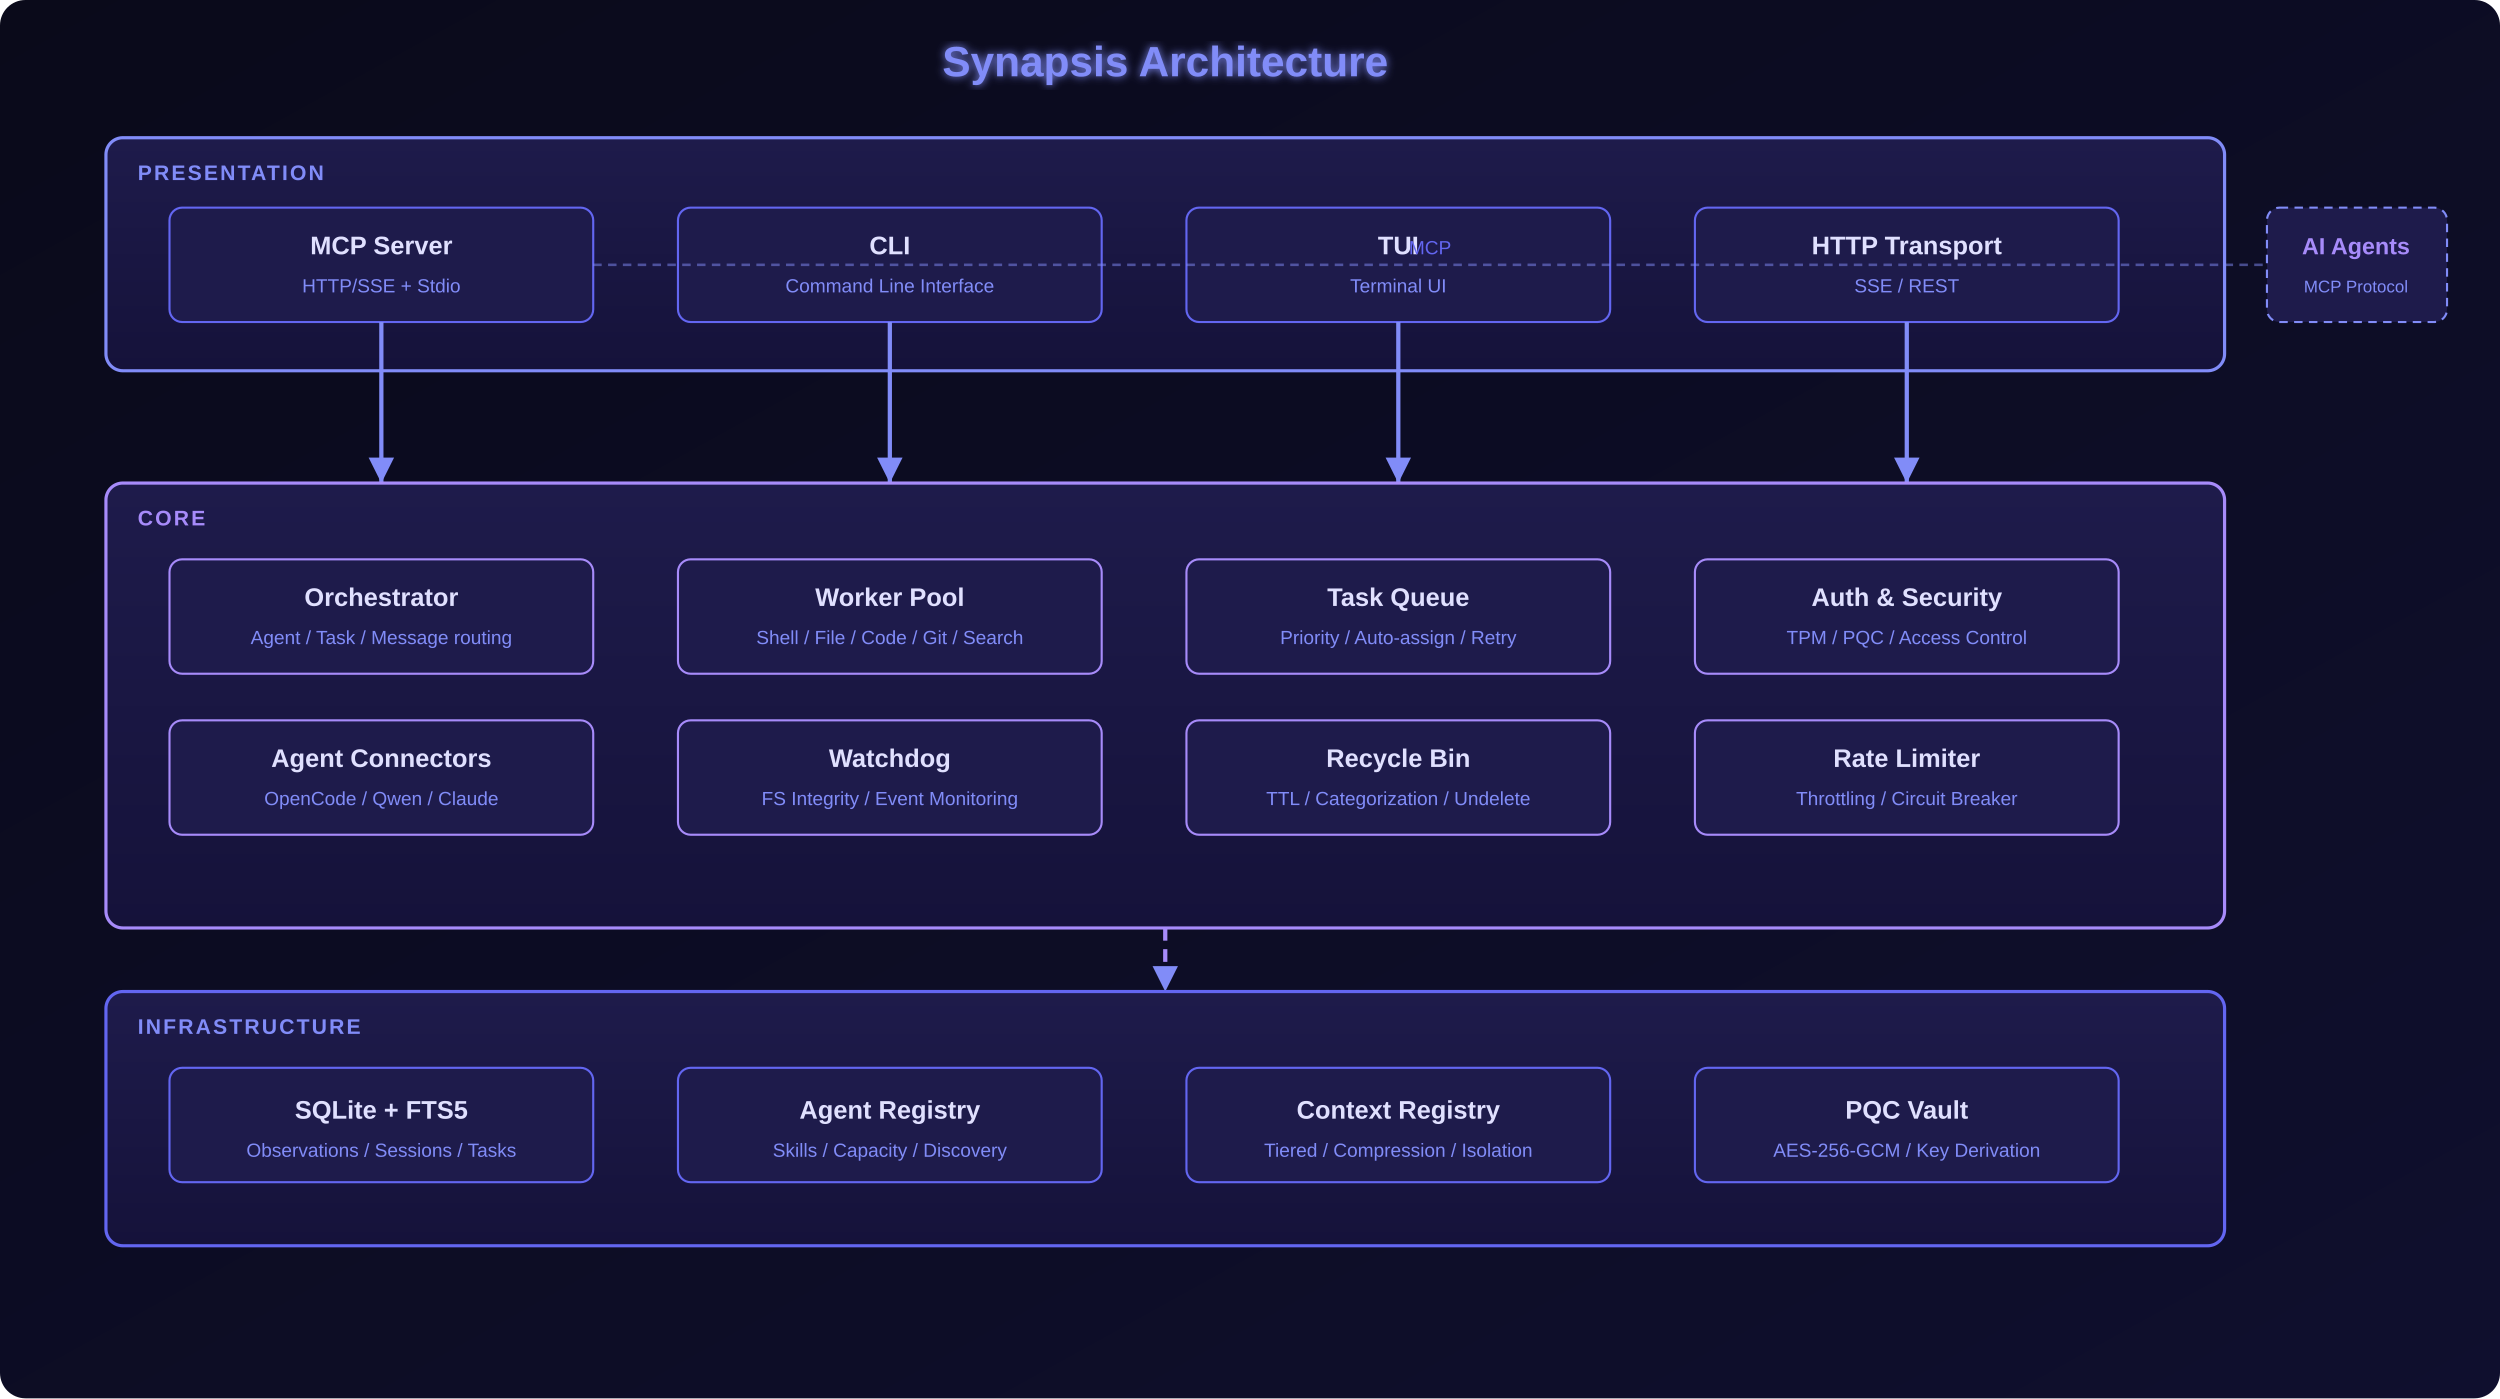
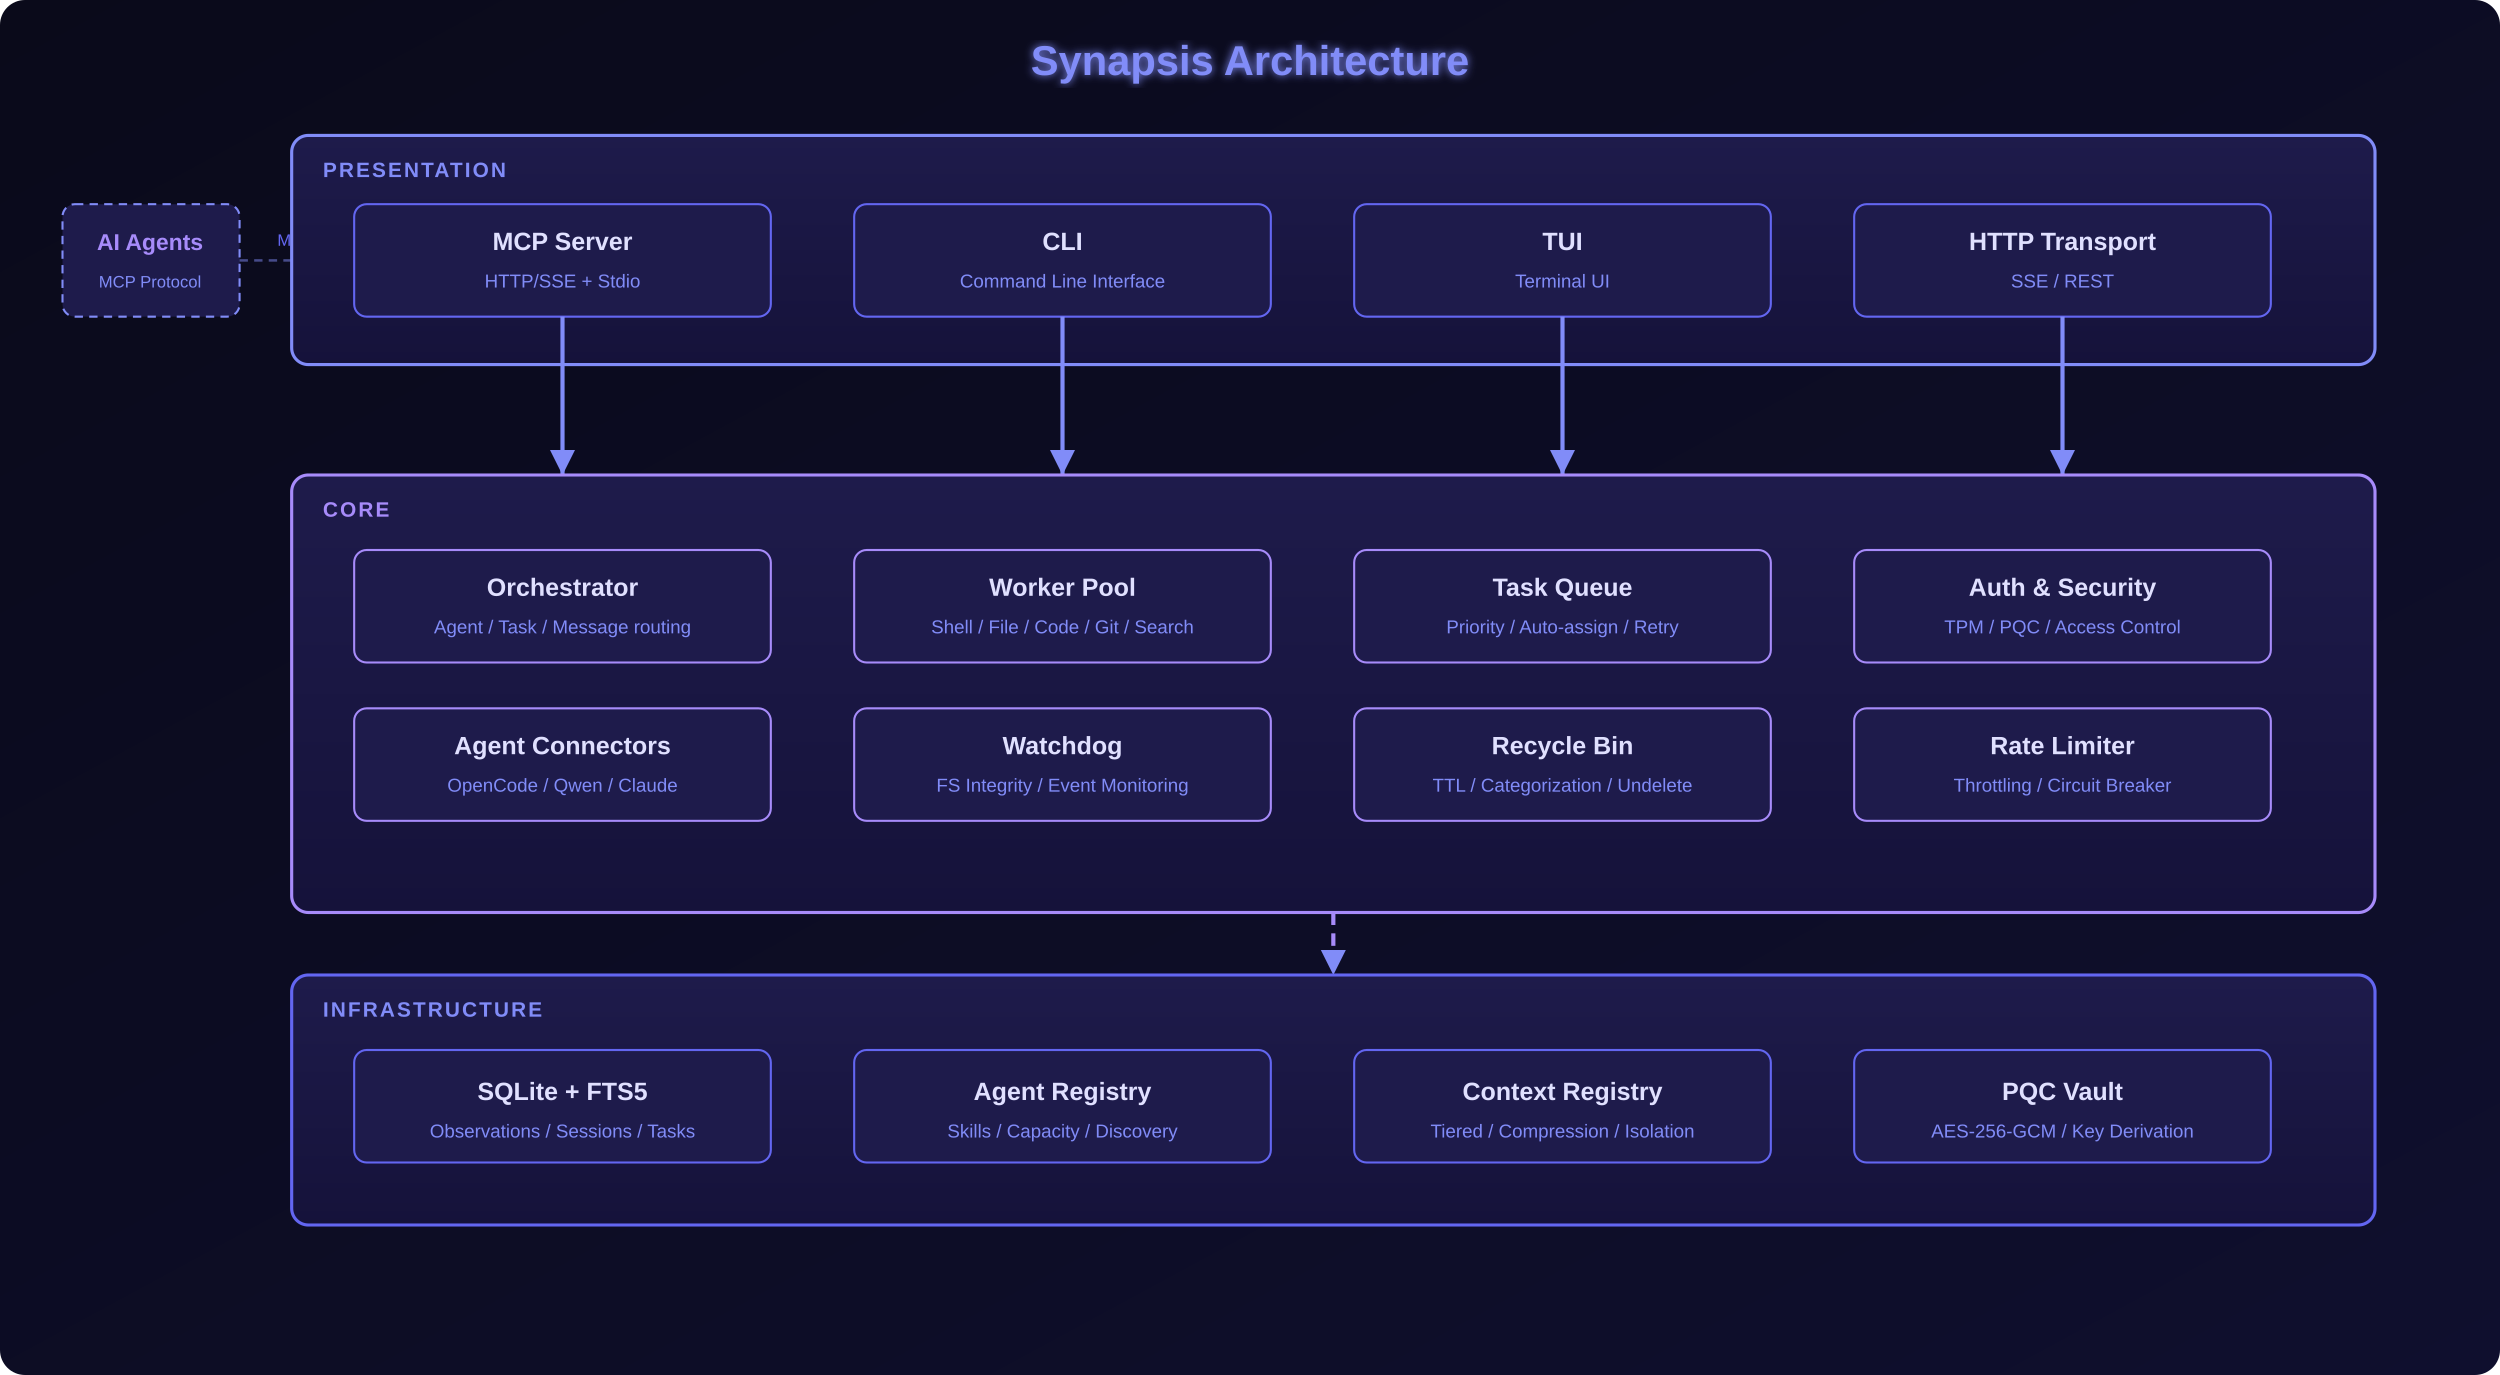
- <svg xmlns="http://www.w3.org/2000/svg" viewBox="0 0 1180 660" font-family="'Segoe UI','Helvetica Neue',Arial,sans-serif">
+ <svg xmlns="http://www.w3.org/2000/svg" viewBox="0 0 1200 660" font-family="'Segoe UI','Helvetica Neue',Arial,sans-serif">
  <defs>
    <linearGradient id="bgGrad" x1="0%" y1="0%" x2="100%" y2="100%">
      <stop offset="0%" stop-color="#0A0A1A" />
      <stop offset="100%" stop-color="#0F0F2E" />
    </linearGradient>
    <linearGradient id="boxGrad" x1="0%" y1="0%" x2="0%" y2="100%">
      <stop offset="0%" stop-color="#1E1B4B" />
      <stop offset="100%" stop-color="#15123A" />
    </linearGradient>
    <filter id="glow">
      <feGaussianBlur stdDeviation="2" result="blur" />
      <feMerge>
        <feMergeNode in="blur" />
        <feMergeNode in="SourceGraphic" />
      </feMerge>
    </filter>
    <marker id="arrow" viewBox="0 0 10 10" refX="10" refY="5" markerWidth="6" markerHeight="6" orient="auto">
      <path d="M 0 0 L 10 5 L 0 10 z" fill="#818CF8" />
    </marker>
  </defs>
-   <rect width="1180" height="660" fill="url(#bgGrad)" rx="12" />
-   <text x="550" y="36" text-anchor="middle" font-size="20" font-weight="700" fill="#818CF8" filter="url(#glow)">Synapsis Architecture</text>
-   <rect x="50" y="65" width="1000" height="110" rx="8" fill="url(#boxGrad)" stroke="#818CF8" stroke-width="1.5" />
-   <text x="65" y="85" font-size="10" font-weight="600" fill="#818CF8" letter-spacing="1">PRESENTATION</text>
-   <rect x="80" y="98" width="200" height="54" rx="6" fill="#1E1B4B" stroke="#6366F1" stroke-width="1" />
-   <text x="180" y="120" text-anchor="middle" font-size="12" font-weight="600" fill="#E0E0FF">MCP Server</text>
-   <text x="180" y="138" text-anchor="middle" font-size="9" fill="#818CF8">HTTP/SSE + Stdio</text>
-   <rect x="320" y="98" width="200" height="54" rx="6" fill="#1E1B4B" stroke="#6366F1" stroke-width="1" />
-   <text x="420" y="120" text-anchor="middle" font-size="12" font-weight="600" fill="#E0E0FF">CLI</text>
-   <text x="420" y="138" text-anchor="middle" font-size="9" fill="#818CF8">Command Line Interface</text>
-   <rect x="560" y="98" width="200" height="54" rx="6" fill="#1E1B4B" stroke="#6366F1" stroke-width="1" />
-   <text x="660" y="120" text-anchor="middle" font-size="12" font-weight="600" fill="#E0E0FF">TUI</text>
-   <text x="660" y="138" text-anchor="middle" font-size="9" fill="#818CF8">Terminal UI</text>
-   <rect x="800" y="98" width="200" height="54" rx="6" fill="#1E1B4B" stroke="#6366F1" stroke-width="1" />
-   <text x="900" y="120" text-anchor="middle" font-size="12" font-weight="600" fill="#E0E0FF">HTTP Transport</text>
-   <text x="900" y="138" text-anchor="middle" font-size="9" fill="#818CF8">SSE / REST</text>
-   <line x1="180" y1="152" x2="180" y2="228" stroke="#818CF8" stroke-width="2" marker-end="url(#arrow)" />
-   <line x1="420" y1="152" x2="420" y2="228" stroke="#818CF8" stroke-width="2" marker-end="url(#arrow)" />
-   <line x1="660" y1="152" x2="660" y2="228" stroke="#818CF8" stroke-width="2" marker-end="url(#arrow)" />
-   <line x1="900" y1="152" x2="900" y2="228" stroke="#818CF8" stroke-width="2" marker-end="url(#arrow)" />
-   <rect x="50" y="228" width="1000" height="210" rx="8" fill="url(#boxGrad)" stroke="#A78BFA" stroke-width="1.5" />
-   <text x="65" y="248" font-size="10" font-weight="600" fill="#A78BFA" letter-spacing="1">CORE</text>
-   <rect x="80" y="264" width="200" height="54" rx="6" fill="#1E1B4B" stroke="#A78BFA" stroke-width="1" />
-   <text x="180" y="286" text-anchor="middle" font-size="12" font-weight="600" fill="#E0E0FF">Orchestrator</text>
-   <text x="180" y="304" text-anchor="middle" font-size="9" fill="#818CF8">Agent / Task / Message routing</text>
-   <rect x="320" y="264" width="200" height="54" rx="6" fill="#1E1B4B" stroke="#A78BFA" stroke-width="1" />
-   <text x="420" y="286" text-anchor="middle" font-size="12" font-weight="600" fill="#E0E0FF">Worker Pool</text>
-   <text x="420" y="304" text-anchor="middle" font-size="9" fill="#818CF8">Shell / File / Code / Git / Search</text>
-   <rect x="560" y="264" width="200" height="54" rx="6" fill="#1E1B4B" stroke="#A78BFA" stroke-width="1" />
-   <text x="660" y="286" text-anchor="middle" font-size="12" font-weight="600" fill="#E0E0FF">Task Queue</text>
-   <text x="660" y="304" text-anchor="middle" font-size="9" fill="#818CF8">Priority / Auto-assign / Retry</text>
-   <rect x="800" y="264" width="200" height="54" rx="6" fill="#1E1B4B" stroke="#A78BFA" stroke-width="1" />
-   <text x="900" y="286" text-anchor="middle" font-size="12" font-weight="600" fill="#E0E0FF">Auth &amp; Security</text>
-   <text x="900" y="304" text-anchor="middle" font-size="9" fill="#818CF8">TPM / PQC / Access Control</text>
-   <rect x="80" y="340" width="200" height="54" rx="6" fill="#1E1B4B" stroke="#A78BFA" stroke-width="1" />
-   <text x="180" y="362" text-anchor="middle" font-size="12" font-weight="600" fill="#E0E0FF">Agent Connectors</text>
-   <text x="180" y="380" text-anchor="middle" font-size="9" fill="#818CF8">OpenCode / Qwen / Claude</text>
-   <rect x="320" y="340" width="200" height="54" rx="6" fill="#1E1B4B" stroke="#A78BFA" stroke-width="1" />
-   <text x="420" y="362" text-anchor="middle" font-size="12" font-weight="600" fill="#E0E0FF">Watchdog</text>
-   <text x="420" y="380" text-anchor="middle" font-size="9" fill="#818CF8">FS Integrity / Event Monitoring</text>
-   <rect x="560" y="340" width="200" height="54" rx="6" fill="#1E1B4B" stroke="#A78BFA" stroke-width="1" />
-   <text x="660" y="362" text-anchor="middle" font-size="12" font-weight="600" fill="#E0E0FF">Recycle Bin</text>
-   <text x="660" y="380" text-anchor="middle" font-size="9" fill="#818CF8">TTL / Categorization / Undelete</text>
-   <rect x="800" y="340" width="200" height="54" rx="6" fill="#1E1B4B" stroke="#A78BFA" stroke-width="1" />
-   <text x="900" y="362" text-anchor="middle" font-size="12" font-weight="600" fill="#E0E0FF">Rate Limiter</text>
-   <text x="900" y="380" text-anchor="middle" font-size="9" fill="#818CF8">Throttling / Circuit Breaker</text>
-   <line x1="550" y1="438" x2="550" y2="468" stroke="#A78BFA" stroke-width="2" marker-end="url(#arrow)" stroke-dasharray="6,4" />
-   <rect x="50" y="468" width="1000" height="120" rx="8" fill="url(#boxGrad)" stroke="#6366F1" stroke-width="1.5" />
-   <text x="65" y="488" font-size="10" font-weight="600" fill="#818CF8" letter-spacing="1">INFRASTRUCTURE</text>
-   <rect x="80" y="504" width="200" height="54" rx="6" fill="#1E1B4B" stroke="#6366F1" stroke-width="1" />
-   <text x="180" y="528" text-anchor="middle" font-size="12" font-weight="600" fill="#E0E0FF">SQLite + FTS5</text>
-   <text x="180" y="546" text-anchor="middle" font-size="9" fill="#818CF8">Observations / Sessions / Tasks</text>
-   <rect x="320" y="504" width="200" height="54" rx="6" fill="#1E1B4B" stroke="#6366F1" stroke-width="1" />
-   <text x="420" y="528" text-anchor="middle" font-size="12" font-weight="600" fill="#E0E0FF">Agent Registry</text>
-   <text x="420" y="546" text-anchor="middle" font-size="9" fill="#818CF8">Skills / Capacity / Discovery</text>
-   <rect x="560" y="504" width="200" height="54" rx="6" fill="#1E1B4B" stroke="#6366F1" stroke-width="1" />
-   <text x="660" y="528" text-anchor="middle" font-size="12" font-weight="600" fill="#E0E0FF">Context Registry</text>
-   <text x="660" y="546" text-anchor="middle" font-size="9" fill="#818CF8">Tiered / Compression / Isolation</text>
-   <rect x="800" y="504" width="200" height="54" rx="6" fill="#1E1B4B" stroke="#6366F1" stroke-width="1" />
-   <text x="900" y="528" text-anchor="middle" font-size="12" font-weight="600" fill="#E0E0FF">PQC Vault</text>
-   <text x="900" y="546" text-anchor="middle" font-size="9" fill="#818CF8">AES-256-GCM / Key Derivation</text>
-   <rect x="1070" y="98" width="85" height="54" rx="6" fill="#1E1B4B" stroke="#818CF8" stroke-width="1" stroke-dasharray="4,3" />
-   <text x="1112" y="120" text-anchor="middle" font-size="11" font-weight="600" fill="#A78BFA">AI Agents</text>
-   <text x="1112" y="138" text-anchor="middle" font-size="8" fill="#818CF8">MCP Protocol</text>
-   <line x1="280" y1="125" x2="1070" y2="125" stroke="#818CF8" stroke-width="1.2" stroke-dasharray="4,3" opacity="0.5" />
-   <text x="675" y="120" text-anchor="middle" font-size="9" fill="#6366F1">MCP</text>
+   <rect width="1200" height="660" fill="url(#bgGrad)" rx="12" />
+   <text x="600" y="36" text-anchor="middle" font-size="20" font-weight="700" fill="#818CF8" filter="url(#glow)">Synapsis Architecture</text>
+   <rect x="30" y="98" width="85" height="54" rx="6" fill="#1E1B4B" stroke="#818CF8" stroke-width="1" stroke-dasharray="4,3" />
+   <text x="72" y="120" text-anchor="middle" font-size="11" font-weight="600" fill="#A78BFA">AI Agents</text>
+   <text x="72" y="138" text-anchor="middle" font-size="8" fill="#818CF8">MCP Protocol</text>
+   <line x1="115" y1="125" x2="170" y2="125" stroke="#818CF8" stroke-width="1.2" stroke-dasharray="4,3" opacity="0.5" />
+   <text x="142" y="118" text-anchor="middle" font-size="8" fill="#6366F1">MCP</text>
+   <rect x="140" y="65" width="1000" height="110" rx="8" fill="url(#boxGrad)" stroke="#818CF8" stroke-width="1.5" />
+   <text x="155" y="85" font-size="10" font-weight="600" fill="#818CF8" letter-spacing="1">PRESENTATION</text>
+   <rect x="170" y="98" width="200" height="54" rx="6" fill="#1E1B4B" stroke="#6366F1" stroke-width="1" />
+   <text x="270" y="120" text-anchor="middle" font-size="12" font-weight="600" fill="#E0E0FF">MCP Server</text>
+   <text x="270" y="138" text-anchor="middle" font-size="9" fill="#818CF8">HTTP/SSE + Stdio</text>
+   <rect x="410" y="98" width="200" height="54" rx="6" fill="#1E1B4B" stroke="#6366F1" stroke-width="1" />
+   <text x="510" y="120" text-anchor="middle" font-size="12" font-weight="600" fill="#E0E0FF">CLI</text>
+   <text x="510" y="138" text-anchor="middle" font-size="9" fill="#818CF8">Command Line Interface</text>
+   <rect x="650" y="98" width="200" height="54" rx="6" fill="#1E1B4B" stroke="#6366F1" stroke-width="1" />
+   <text x="750" y="120" text-anchor="middle" font-size="12" font-weight="600" fill="#E0E0FF">TUI</text>
+   <text x="750" y="138" text-anchor="middle" font-size="9" fill="#818CF8">Terminal UI</text>
+   <rect x="890" y="98" width="200" height="54" rx="6" fill="#1E1B4B" stroke="#6366F1" stroke-width="1" />
+   <text x="990" y="120" text-anchor="middle" font-size="12" font-weight="600" fill="#E0E0FF">HTTP Transport</text>
+   <text x="990" y="138" text-anchor="middle" font-size="9" fill="#818CF8">SSE / REST</text>
+   <line x1="270" y1="152" x2="270" y2="228" stroke="#818CF8" stroke-width="2" marker-end="url(#arrow)" />
+   <line x1="510" y1="152" x2="510" y2="228" stroke="#818CF8" stroke-width="2" marker-end="url(#arrow)" />
+   <line x1="750" y1="152" x2="750" y2="228" stroke="#818CF8" stroke-width="2" marker-end="url(#arrow)" />
+   <line x1="990" y1="152" x2="990" y2="228" stroke="#818CF8" stroke-width="2" marker-end="url(#arrow)" />
+   <rect x="140" y="228" width="1000" height="210" rx="8" fill="url(#boxGrad)" stroke="#A78BFA" stroke-width="1.5" />
+   <text x="155" y="248" font-size="10" font-weight="600" fill="#A78BFA" letter-spacing="1">CORE</text>
+   <rect x="170" y="264" width="200" height="54" rx="6" fill="#1E1B4B" stroke="#A78BFA" stroke-width="1" />
+   <text x="270" y="286" text-anchor="middle" font-size="12" font-weight="600" fill="#E0E0FF">Orchestrator</text>
+   <text x="270" y="304" text-anchor="middle" font-size="9" fill="#818CF8">Agent / Task / Message routing</text>
+   <rect x="410" y="264" width="200" height="54" rx="6" fill="#1E1B4B" stroke="#A78BFA" stroke-width="1" />
+   <text x="510" y="286" text-anchor="middle" font-size="12" font-weight="600" fill="#E0E0FF">Worker Pool</text>
+   <text x="510" y="304" text-anchor="middle" font-size="9" fill="#818CF8">Shell / File / Code / Git / Search</text>
+   <rect x="650" y="264" width="200" height="54" rx="6" fill="#1E1B4B" stroke="#A78BFA" stroke-width="1" />
+   <text x="750" y="286" text-anchor="middle" font-size="12" font-weight="600" fill="#E0E0FF">Task Queue</text>
+   <text x="750" y="304" text-anchor="middle" font-size="9" fill="#818CF8">Priority / Auto-assign / Retry</text>
+   <rect x="890" y="264" width="200" height="54" rx="6" fill="#1E1B4B" stroke="#A78BFA" stroke-width="1" />
+   <text x="990" y="286" text-anchor="middle" font-size="12" font-weight="600" fill="#E0E0FF">Auth &amp; Security</text>
+   <text x="990" y="304" text-anchor="middle" font-size="9" fill="#818CF8">TPM / PQC / Access Control</text>
+   <rect x="170" y="340" width="200" height="54" rx="6" fill="#1E1B4B" stroke="#A78BFA" stroke-width="1" />
+   <text x="270" y="362" text-anchor="middle" font-size="12" font-weight="600" fill="#E0E0FF">Agent Connectors</text>
+   <text x="270" y="380" text-anchor="middle" font-size="9" fill="#818CF8">OpenCode / Qwen / Claude</text>
+   <rect x="410" y="340" width="200" height="54" rx="6" fill="#1E1B4B" stroke="#A78BFA" stroke-width="1" />
+   <text x="510" y="362" text-anchor="middle" font-size="12" font-weight="600" fill="#E0E0FF">Watchdog</text>
+   <text x="510" y="380" text-anchor="middle" font-size="9" fill="#818CF8">FS Integrity / Event Monitoring</text>
+   <rect x="650" y="340" width="200" height="54" rx="6" fill="#1E1B4B" stroke="#A78BFA" stroke-width="1" />
+   <text x="750" y="362" text-anchor="middle" font-size="12" font-weight="600" fill="#E0E0FF">Recycle Bin</text>
+   <text x="750" y="380" text-anchor="middle" font-size="9" fill="#818CF8">TTL / Categorization / Undelete</text>
+   <rect x="890" y="340" width="200" height="54" rx="6" fill="#1E1B4B" stroke="#A78BFA" stroke-width="1" />
+   <text x="990" y="362" text-anchor="middle" font-size="12" font-weight="600" fill="#E0E0FF">Rate Limiter</text>
+   <text x="990" y="380" text-anchor="middle" font-size="9" fill="#818CF8">Throttling / Circuit Breaker</text>
+   <line x1="640" y1="438" x2="640" y2="468" stroke="#A78BFA" stroke-width="2" marker-end="url(#arrow)" stroke-dasharray="6,4" />
+   <rect x="140" y="468" width="1000" height="120" rx="8" fill="url(#boxGrad)" stroke="#6366F1" stroke-width="1.5" />
+   <text x="155" y="488" font-size="10" font-weight="600" fill="#818CF8" letter-spacing="1">INFRASTRUCTURE</text>
+   <rect x="170" y="504" width="200" height="54" rx="6" fill="#1E1B4B" stroke="#6366F1" stroke-width="1" />
+   <text x="270" y="528" text-anchor="middle" font-size="12" font-weight="600" fill="#E0E0FF">SQLite + FTS5</text>
+   <text x="270" y="546" text-anchor="middle" font-size="9" fill="#818CF8">Observations / Sessions / Tasks</text>
+   <rect x="410" y="504" width="200" height="54" rx="6" fill="#1E1B4B" stroke="#6366F1" stroke-width="1" />
+   <text x="510" y="528" text-anchor="middle" font-size="12" font-weight="600" fill="#E0E0FF">Agent Registry</text>
+   <text x="510" y="546" text-anchor="middle" font-size="9" fill="#818CF8">Skills / Capacity / Discovery</text>
+   <rect x="650" y="504" width="200" height="54" rx="6" fill="#1E1B4B" stroke="#6366F1" stroke-width="1" />
+   <text x="750" y="528" text-anchor="middle" font-size="12" font-weight="600" fill="#E0E0FF">Context Registry</text>
+   <text x="750" y="546" text-anchor="middle" font-size="9" fill="#818CF8">Tiered / Compression / Isolation</text>
+   <rect x="890" y="504" width="200" height="54" rx="6" fill="#1E1B4B" stroke="#6366F1" stroke-width="1" />
+   <text x="990" y="528" text-anchor="middle" font-size="12" font-weight="600" fill="#E0E0FF">PQC Vault</text>
+   <text x="990" y="546" text-anchor="middle" font-size="9" fill="#818CF8">AES-256-GCM / Key Derivation</text>
</svg>
